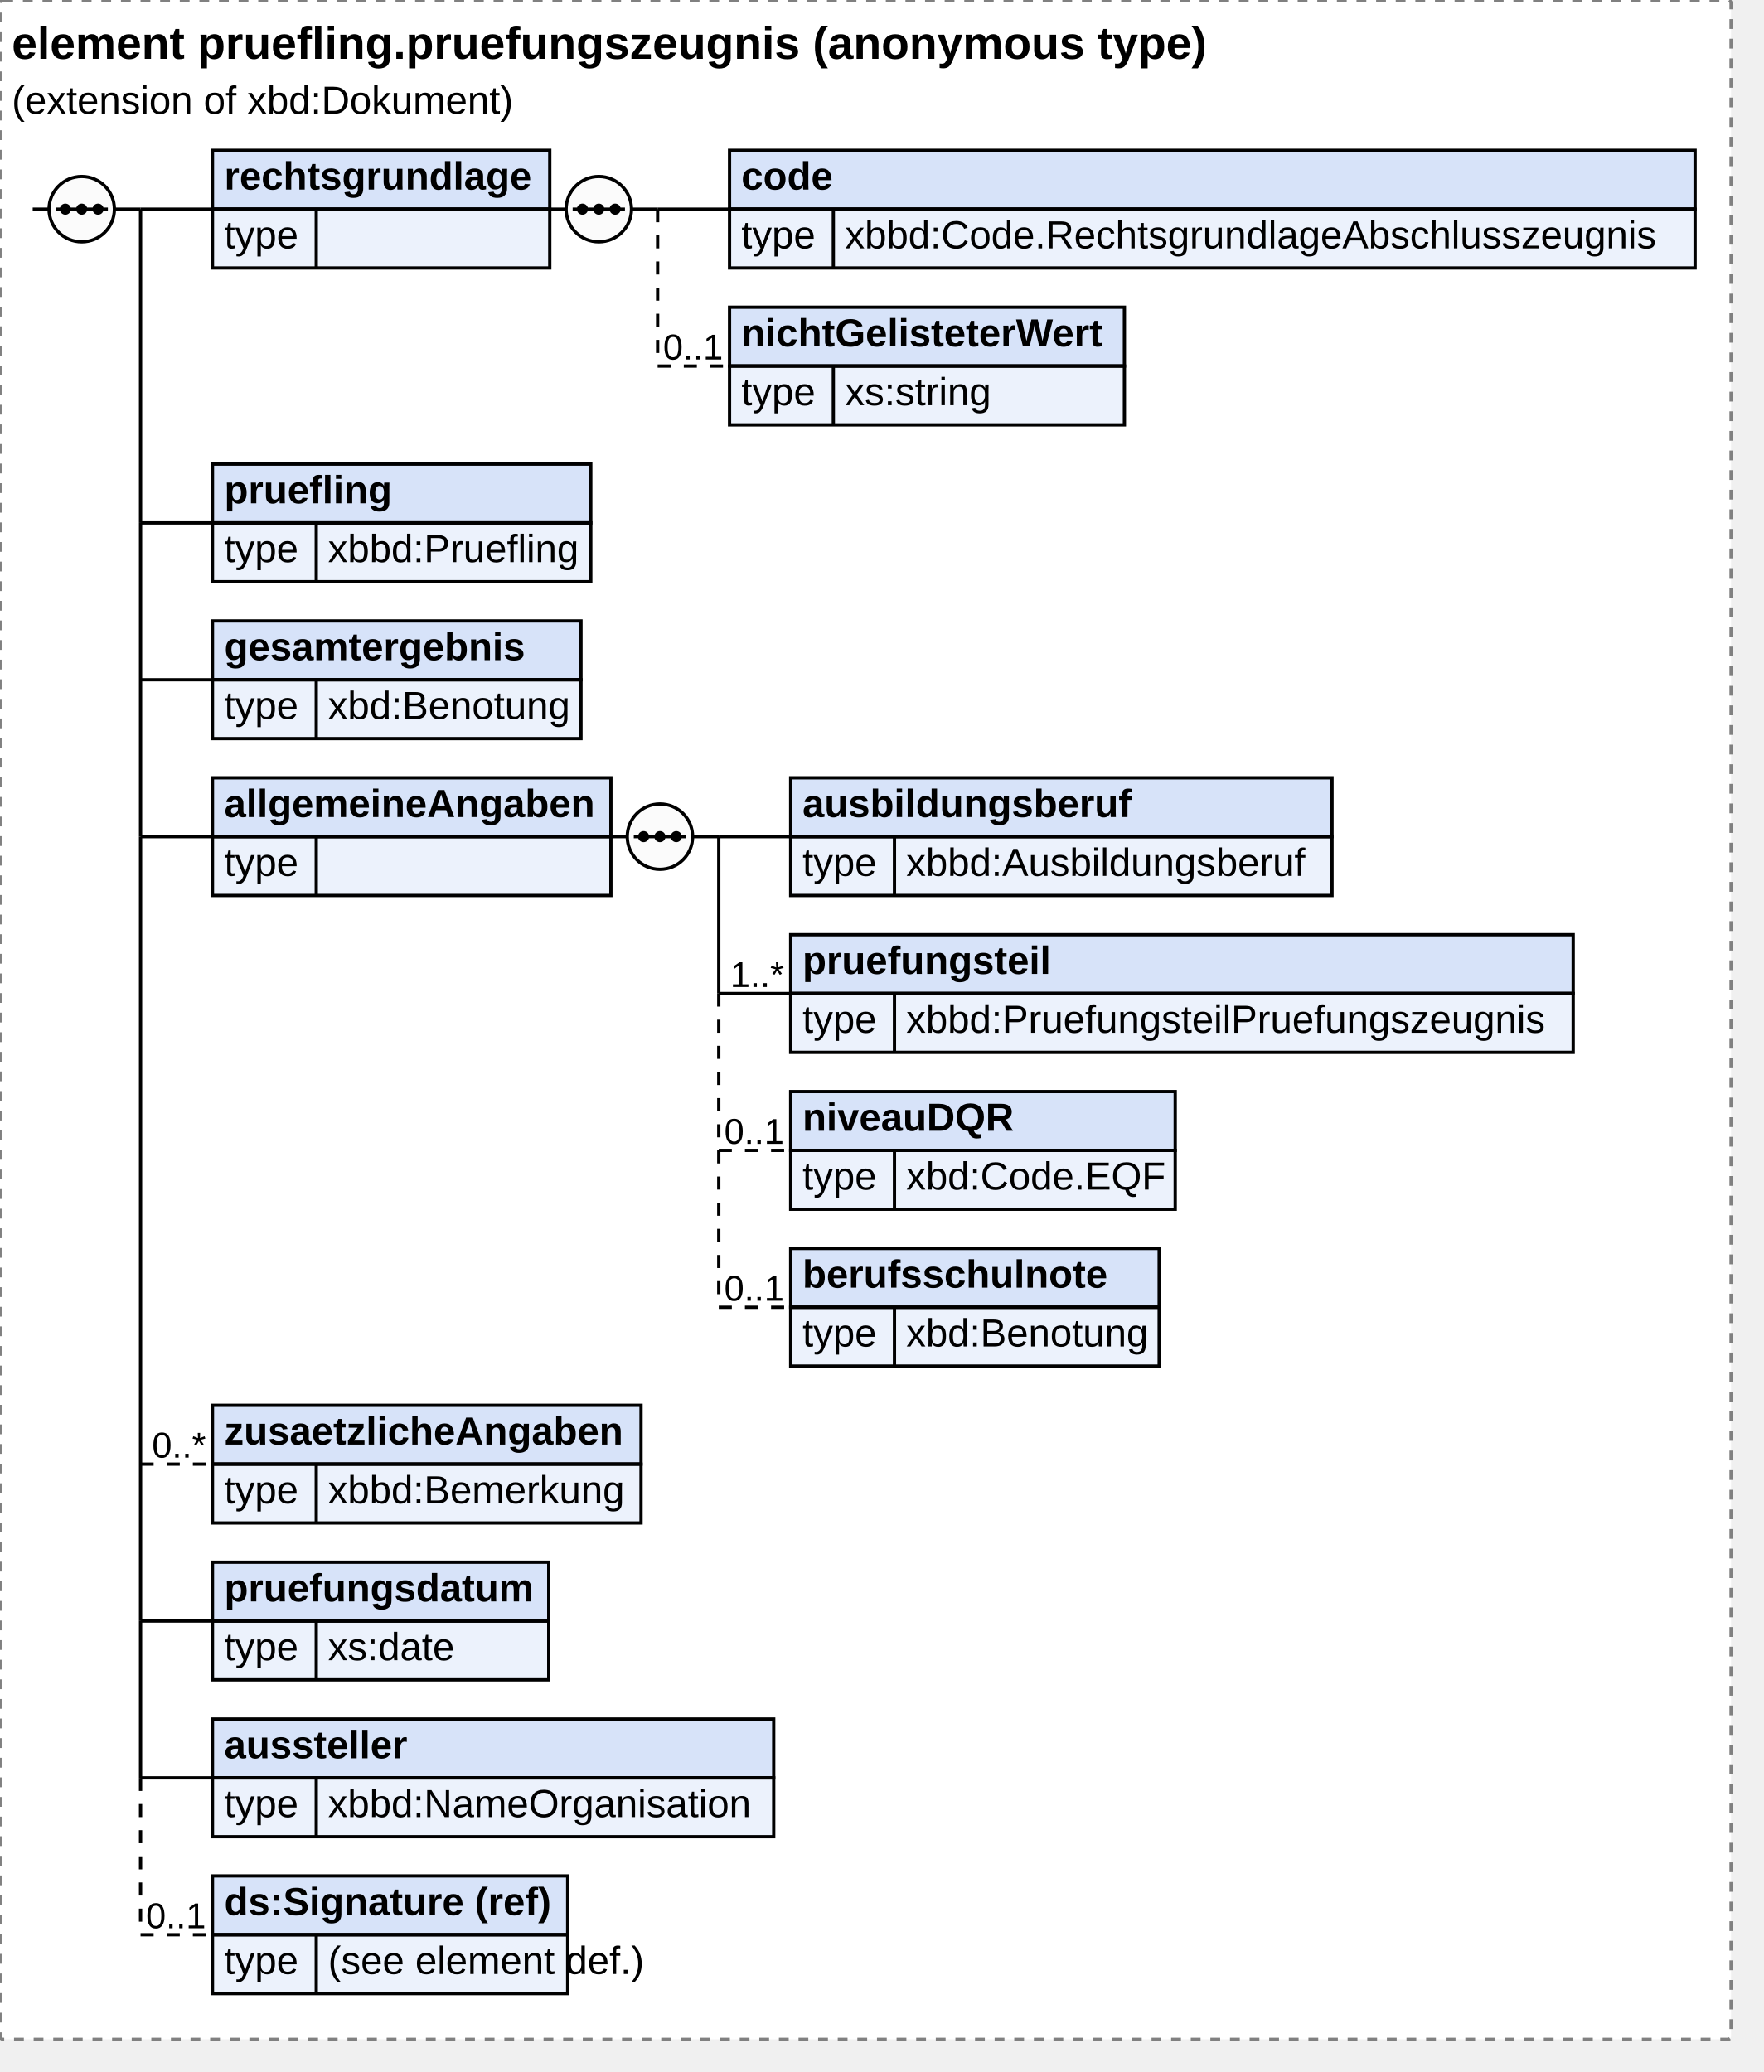
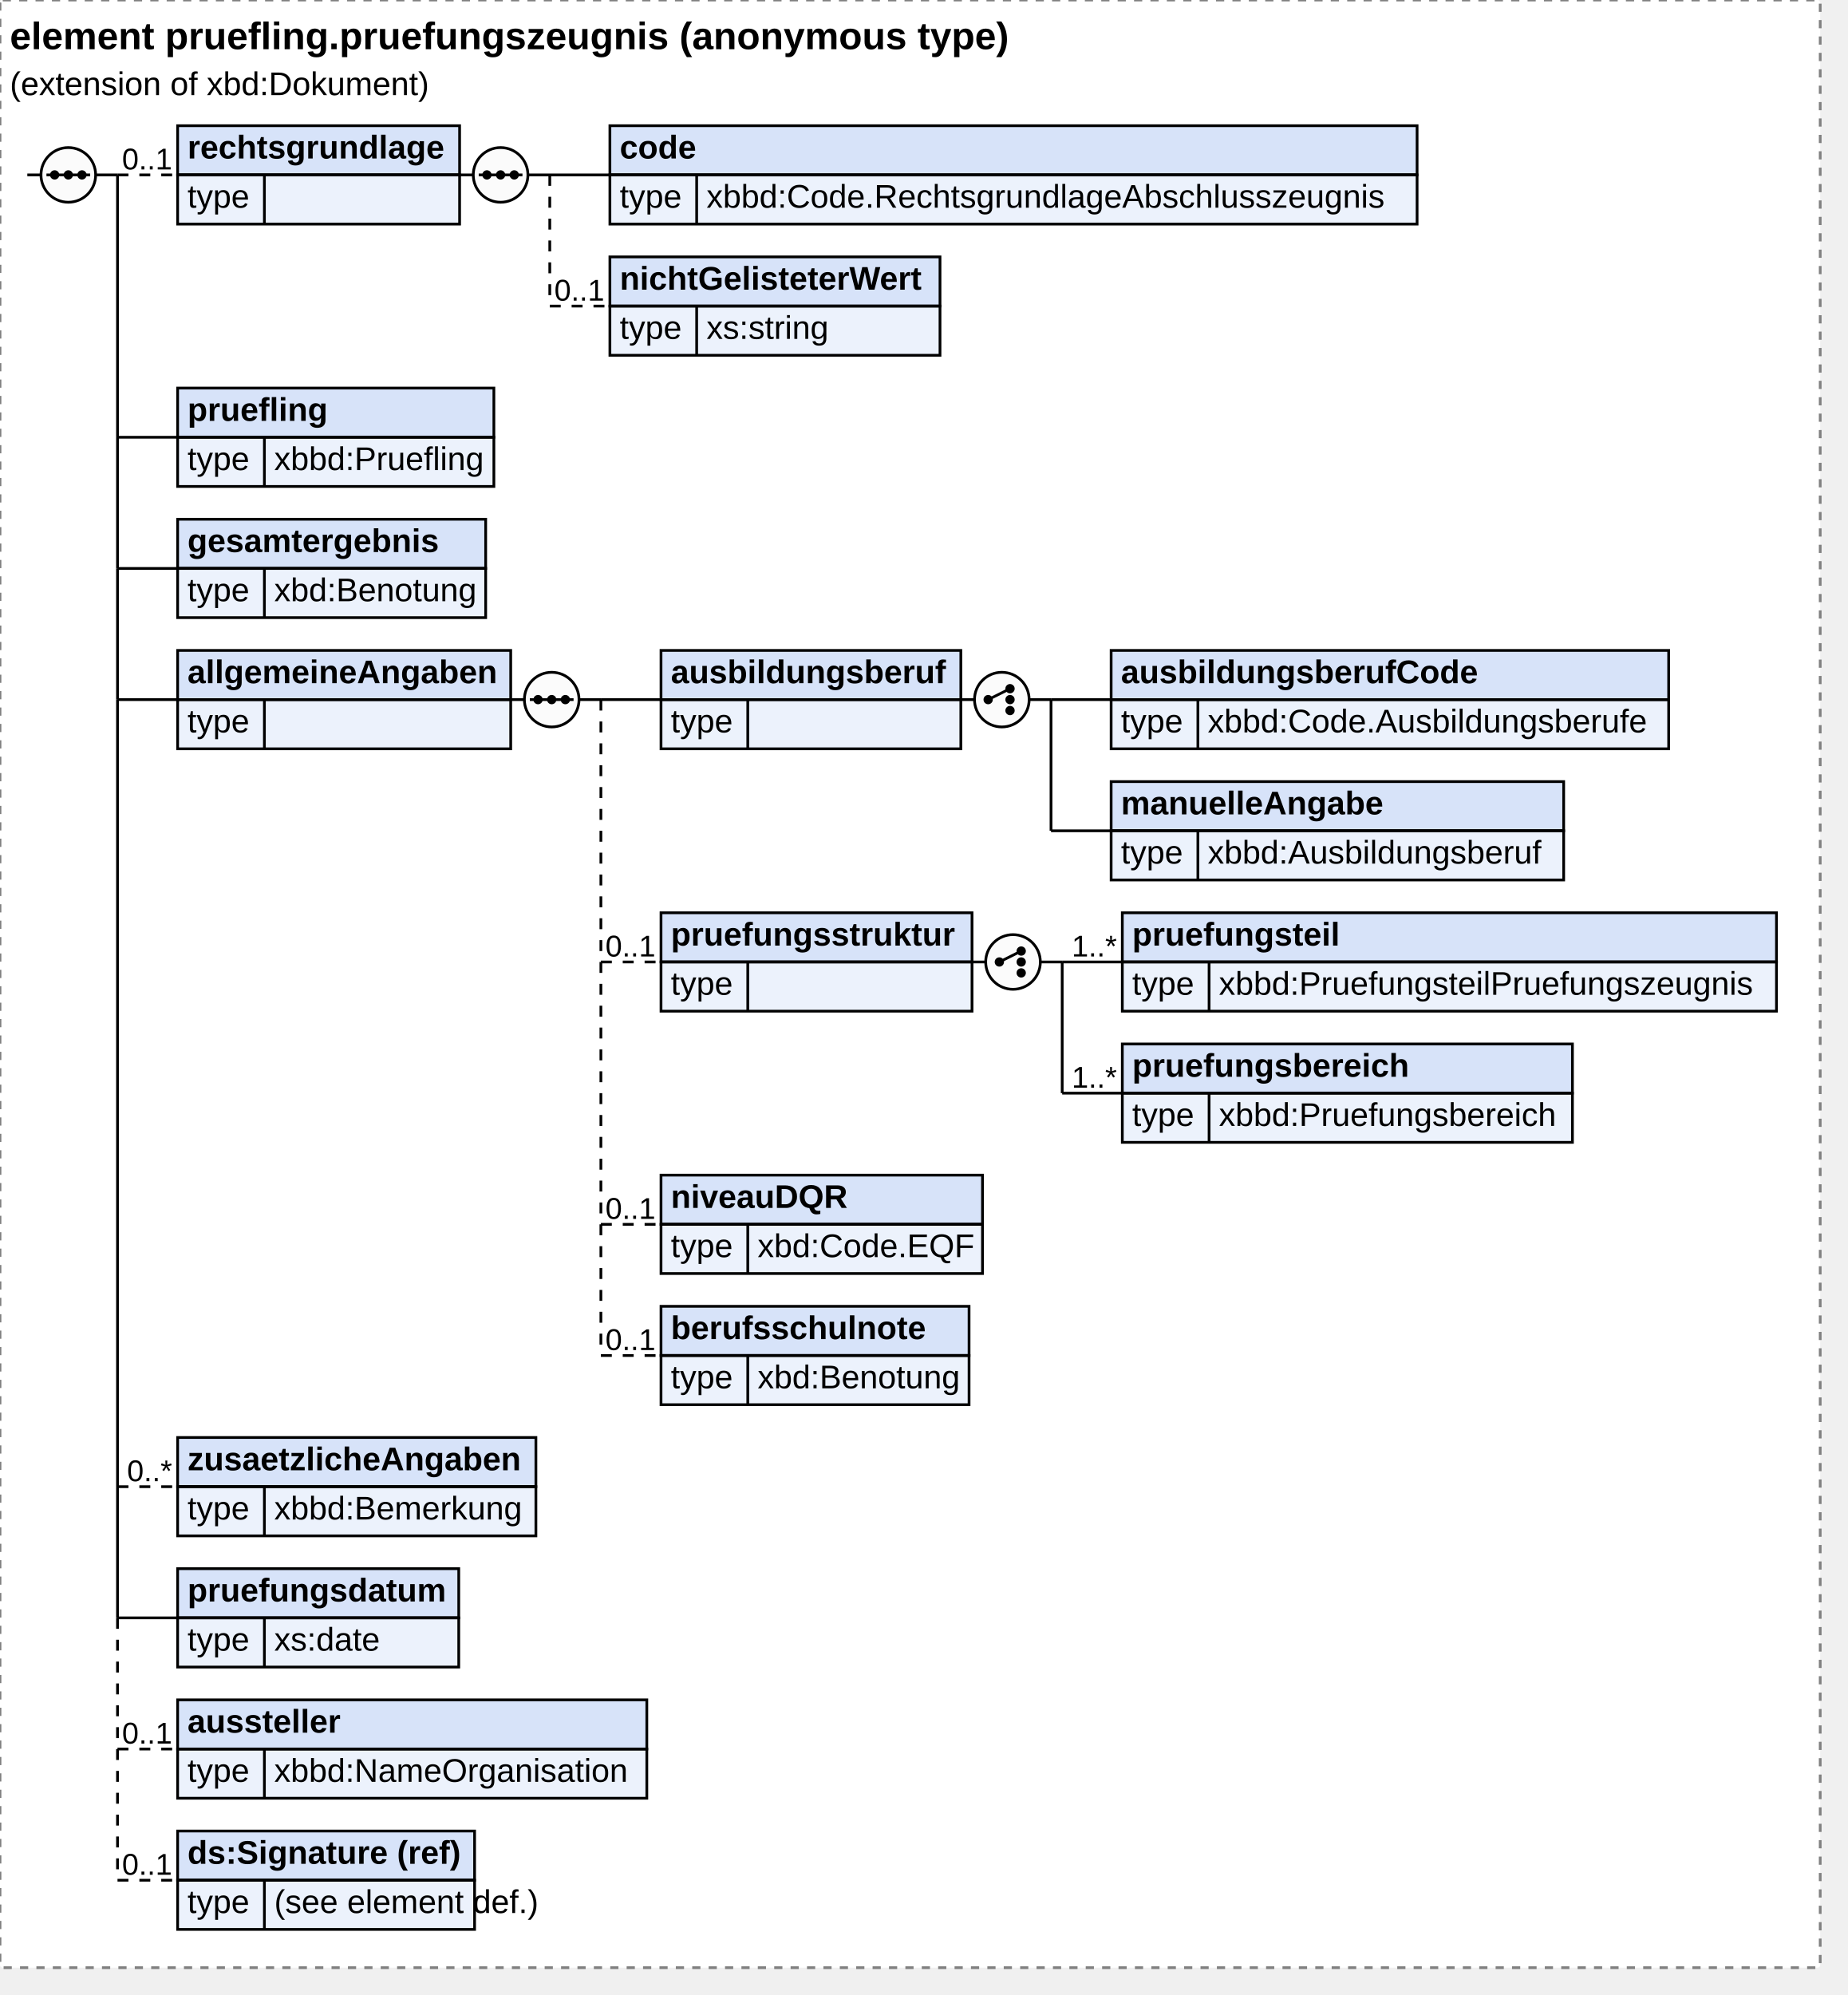
- <svg xmlns="http://www.w3.org/2000/svg" width="539.581" height="634">
+ <svg xmlns="http://www.w3.org/2000/svg" width="676.1" height="730">
  <defs>
    <style type="text/css">
                        text {
                            font-family: 'Arial';
                            fill: black;
                        }
                        text.at {
                            font-family: 'Arial';
                            fill: rgb(242, 152, 0);
                        }
                        line {
                            stroke: black;
                        }
                        line.type-structure {
                            stroke: black;
                        }
                        line.type-structure-optional {
                            stroke: black;
                            stroke-dasharray: 4, 4;
                        }
                        rect.attribute-upper {
                            stroke: black;
                            fill: rgb(255, 239, 211);
                        }
                        rect.element-upper {
                            stroke: black;
                            fill: rgb(215, 227, 249);
                        }
                        rect.element-lower {
                            stroke: black;
                            fill: rgb(236, 242, 252);
                        }
                        a text {
                            fill: black;
                        } 
                    </style>
  </defs>
-   <rect width="529.581" height="624" stroke-dasharray="3,3" rx="1" ry="1" style="stroke: grey;fill: white;" />
+   <rect width="666.1" height="720" stroke-dasharray="3,3" rx="1" ry="1" style="stroke: grey;fill: white;" />
  <text font-size="14" x="3.6" y="18" font-weight="bold">element pruefling.pruefungszeugnis (anonymous type)</text>
  <text font-size="12" x="3.6" y="34.8"> (extension of xbd:Dokument)</text>
  <g transform="translate(10,46)">
    <g transform="translate(55,0)">
      <rect width="103.191" height="18" class="element-upper" />
      <rect width="103.191" height="18" y="18" class="element-lower" />
      <text font-size="12" x="3.6" y="12" font-weight="bold">rechtsgrundlage</text>
      <line x1="0" y1="18" x2="103.191" y2="18" />
      <text font-size="12" fill="grey" x="3.6" y="30">type</text>
      <line x1="31.753" y1="18" x2="31.753" y2="36" />
      <g transform="translate(103.1906,0)">
        <g transform="translate(55,0)">
          <rect width="295.391" height="18" class="element-upper" />
          <rect width="295.391" height="18" y="18" class="element-lower" />
          <text font-size="12" x="3.6" y="12" font-weight="bold">code</text>
          <line x1="0" y1="18" x2="295.391" y2="18" />
          <text font-size="12" fill="grey" x="3.6" y="30">type</text>
          <line x1="31.753" y1="18" x2="31.753" y2="36" />
          <text font-size="12" x="35.353" y="30">xbbd:Code.RechtsgrundlageAbschlusszeugnis</text>
          <g transform="translate(295.3906,0)" />
        </g>
        <line x1="33" y1="18" x2="55" y2="18" class="type-structure-required" />
        <text font-size="11" fill="black" x="53" y="16" text-anchor="end" />
        <line x1="33" y1="18" x2="33" y2="18" class="type-structure-required" />
        <g transform="translate(55,48)">
          <rect width="120.8" height="18" class="element-upper" />
          <rect width="120.8" height="18" y="18" class="element-lower" />
          <text font-size="12" x="3.6" y="12" font-weight="bold">nichtGelisteterWert</text>
          <line x1="0" y1="18" x2="120.8" y2="18" />
          <text font-size="12" fill="grey" x="3.6" y="30">type</text>
          <line x1="31.753" y1="18" x2="31.753" y2="36" />
          <text font-size="12" x="35.353" y="30">xs:string</text>
          <g transform="translate(120.8,0)" />
        </g>
        <line x1="33" y1="66" x2="55" y2="66" class="type-structure-optional" />
        <text font-size="11" fill="black" x="53" y="64" text-anchor="end">0..1</text>
        <line x1="33" y1="18" x2="33" y2="66" class="type-structure-optional" />
        <circle cx="15" cy="18" r="10" stroke="black" fill="rgb(251, 251, 251)" />
        <line x1="0" y1="18" x2="5" y2="18" class="type-structure-required" />
        <line x1="25" y1="18" x2="33" y2="18" class="type-structure-required" />
        <circle cx="10" cy="18" r="1.2" stroke="black" fill="black" />
        <circle cx="15" cy="18" r="1.2" stroke="black" fill="black" />
        <circle cx="20" cy="18" r="1.2" stroke="black" fill="black" />
        <line x1="7" y1="18" x2="23" y2="18" />
      </g>
    </g>
-     <line x1="33" y1="18" x2="55" y2="18" class="type-structure-required" />
-     <text font-size="11" fill="black" x="53" y="16" text-anchor="end" />
+     <line x1="33" y1="18" x2="55" y2="18" class="type-structure-optional" />
+     <text font-size="11" fill="black" x="53" y="16" text-anchor="end">0..1</text>
    <line x1="33" y1="18" x2="33" y2="18" class="type-structure-required" />
    <g transform="translate(55,96)">
      <rect width="115.734" height="18" class="element-upper" />
      <rect width="115.734" height="18" y="18" class="element-lower" />
      <text font-size="12" x="3.6" y="12" font-weight="bold">pruefling</text>
      <line x1="0" y1="18" x2="115.734" y2="18" />
      <text font-size="12" fill="grey" x="3.6" y="30">type</text>
      <line x1="31.753" y1="18" x2="31.753" y2="36" />
      <text font-size="12" x="35.353" y="30">xbbd:Pruefling</text>
      <g transform="translate(115.7344,0)" />
    </g>
    <line x1="33" y1="114" x2="55" y2="114" class="type-structure-required" />
    <text font-size="11" fill="black" x="53" y="112" text-anchor="end" />
    <line x1="33" y1="18" x2="33" y2="114" class="type-structure-required" />
    <g transform="translate(55,144)">
      <rect width="112.734" height="18" class="element-upper" />
      <rect width="112.734" height="18" y="18" class="element-lower" />
      <text font-size="12" x="3.6" y="12" font-weight="bold">gesamtergebnis</text>
      <line x1="0" y1="18" x2="112.734" y2="18" />
      <text font-size="12" fill="grey" x="3.6" y="30">type</text>
      <line x1="31.753" y1="18" x2="31.753" y2="36" />
      <text font-size="12" x="35.353" y="30">xbd:Benotung</text>
      <g transform="translate(112.7344,0)" />
    </g>
    <line x1="33" y1="162" x2="55" y2="162" class="type-structure-required" />
    <text font-size="11" fill="black" x="53" y="160" text-anchor="end" />
    <line x1="33" y1="114" x2="33" y2="162" class="type-structure-required" />
    <g transform="translate(55,192)">
      <rect width="121.894" height="18" class="element-upper" />
      <rect width="121.894" height="18" y="18" class="element-lower" />
      <text font-size="12" x="3.6" y="12" font-weight="bold">allgemeineAngaben</text>
      <line x1="0" y1="18" x2="121.894" y2="18" />
      <text font-size="12" fill="grey" x="3.6" y="30">type</text>
      <line x1="31.753" y1="18" x2="31.753" y2="36" />
      <g transform="translate(121.8937,0)">
        <g transform="translate(55,0)">
-           <rect width="165.609" height="18" class="element-upper" />
-           <rect width="165.609" height="18" y="18" class="element-lower" />
+           <rect width="109.722" height="18" class="element-upper" />
+           <rect width="109.722" height="18" y="18" class="element-lower" />
          <text font-size="12" x="3.6" y="12" font-weight="bold">ausbildungsberuf</text>
-           <line x1="0" y1="18" x2="165.609" y2="18" />
-           <text font-size="12" fill="grey" x="3.6" y="30">type</text>
-           <line x1="31.753" y1="18" x2="31.753" y2="36" />
-           <text font-size="12" x="35.353" y="30">xbbd:Ausbildungsberuf</text>
-           <g transform="translate(165.6094,0)" />
+           <line x1="0" y1="18" x2="109.722" y2="18" />
+           <text font-size="12" fill="grey" x="3.6" y="30">type</text>
+           <line x1="31.753" y1="18" x2="31.753" y2="36" />
+           <g transform="translate(109.7219,0)">
+             <g transform="translate(55,0)">
+               <rect width="204.031" height="18" class="element-upper" />
+               <rect width="204.031" height="18" y="18" class="element-lower" />
+               <text font-size="12" x="3.6" y="12" font-weight="bold">ausbildungsberufCode</text>
+               <line x1="0" y1="18" x2="204.031" y2="18" />
+               <text font-size="12" fill="grey" x="3.6" y="30">type</text>
+               <line x1="31.753" y1="18" x2="31.753" y2="36" />
+               <text font-size="12" x="35.353" y="30">xbbd:Code.Ausbildungsberufe</text>
+               <g transform="translate(204.0312,0)" />
+             </g>
+             <line x1="33" y1="18" x2="55" y2="18" class="type-structure-required" />
+             <text font-size="11" fill="black" x="53" y="16" text-anchor="end" />
+             <line x1="33" y1="18" x2="33" y2="18" class="type-structure-required" />
+             <g transform="translate(55,48)">
+               <rect width="165.609" height="18" class="element-upper" />
+               <rect width="165.609" height="18" y="18" class="element-lower" />
+               <text font-size="12" x="3.6" y="12" font-weight="bold">manuelleAngabe</text>
+               <line x1="0" y1="18" x2="165.609" y2="18" />
+               <text font-size="12" fill="grey" x="3.6" y="30">type</text>
+               <line x1="31.753" y1="18" x2="31.753" y2="36" />
+               <text font-size="12" x="35.353" y="30">xbbd:Ausbildungsberuf</text>
+               <g transform="translate(165.6094,0)" />
+             </g>
+             <line x1="33" y1="66" x2="55" y2="66" class="type-structure-required" />
+             <text font-size="11" fill="black" x="53" y="64" text-anchor="end" />
+             <line x1="33" y1="18" x2="33" y2="66" class="type-structure-required" />
+             <circle cx="15" cy="18" r="10" stroke="black" fill="rgb(251, 251, 251)" />
+             <line x1="0" y1="18" x2="5" y2="18" class="type-structure-required" />
+             <line x1="25" y1="18" x2="33" y2="18" class="type-structure-required" />
+             <circle cx="10" cy="18" r="1.2" stroke="black" fill="black" />
+             <circle cx="18" cy="14" r="1.2" stroke="black" fill="black" />
+             <circle cx="18" cy="18" r="1.2" stroke="black" fill="black" />
+             <circle cx="18" cy="22" r="1.2" stroke="black" fill="black" />
+             <line x1="10" y1="18" x2="18" y2="14" />
+           </g>
        </g>
        <line x1="33" y1="18" x2="55" y2="18" class="type-structure-required" />
        <text font-size="11" fill="black" x="53" y="16" text-anchor="end" />
        <line x1="33" y1="18" x2="33" y2="18" class="type-structure-required" />
-         <g transform="translate(55,48)">
-           <rect width="239.391" height="18" class="element-upper" />
-           <rect width="239.391" height="18" y="18" class="element-lower" />
-           <text font-size="12" x="3.6" y="12" font-weight="bold">pruefungsteil</text>
-           <line x1="0" y1="18" x2="239.391" y2="18" />
-           <text font-size="12" fill="grey" x="3.6" y="30">type</text>
-           <line x1="31.753" y1="18" x2="31.753" y2="36" />
-           <text font-size="12" x="35.353" y="30">xbbd:PruefungsteilPruefungszeugnis</text>
-           <g transform="translate(239.3906,0)" />
-         </g>
-         <line x1="33" y1="66" x2="55" y2="66" class="type-structure-required" />
-         <text font-size="11" fill="black" x="53" y="64" text-anchor="end">1..*</text>
-         <line x1="33" y1="18" x2="33" y2="66" class="type-structure-required" />
        <g transform="translate(55,96)">
+           <rect width="113.816" height="18" class="element-upper" />
+           <rect width="113.816" height="18" y="18" class="element-lower" />
+           <text font-size="12" x="3.6" y="12" font-weight="bold">pruefungsstruktur</text>
+           <line x1="0" y1="18" x2="113.816" y2="18" />
+           <text font-size="12" fill="grey" x="3.6" y="30">type</text>
+           <line x1="31.753" y1="18" x2="31.753" y2="36" />
+           <g transform="translate(113.8156,0)">
+             <g transform="translate(55,0)">
+               <rect width="239.391" height="18" class="element-upper" />
+               <rect width="239.391" height="18" y="18" class="element-lower" />
+               <text font-size="12" x="3.6" y="12" font-weight="bold">pruefungsteil</text>
+               <line x1="0" y1="18" x2="239.391" y2="18" />
+               <text font-size="12" fill="grey" x="3.6" y="30">type</text>
+               <line x1="31.753" y1="18" x2="31.753" y2="36" />
+               <text font-size="12" x="35.353" y="30">xbbd:PruefungsteilPruefungszeugnis</text>
+               <g transform="translate(239.3906,0)" />
+             </g>
+             <line x1="33" y1="18" x2="55" y2="18" class="type-structure-required" />
+             <text font-size="11" fill="black" x="53" y="16" text-anchor="end">1..*</text>
+             <line x1="33" y1="18" x2="33" y2="18" class="type-structure-required" />
+             <g transform="translate(55,48)">
+               <rect width="164.719" height="18" class="element-upper" />
+               <rect width="164.719" height="18" y="18" class="element-lower" />
+               <text font-size="12" x="3.6" y="12" font-weight="bold">pruefungsbereich</text>
+               <line x1="0" y1="18" x2="164.719" y2="18" />
+               <text font-size="12" fill="grey" x="3.6" y="30">type</text>
+               <line x1="31.753" y1="18" x2="31.753" y2="36" />
+               <text font-size="12" x="35.353" y="30">xbbd:Pruefungsbereich</text>
+               <g transform="translate(164.7188,0)" />
+             </g>
+             <line x1="33" y1="66" x2="55" y2="66" class="type-structure-required" />
+             <text font-size="11" fill="black" x="53" y="64" text-anchor="end">1..*</text>
+             <line x1="33" y1="18" x2="33" y2="66" class="type-structure-required" />
+             <circle cx="15" cy="18" r="10" stroke="black" fill="rgb(251, 251, 251)" />
+             <line x1="0" y1="18" x2="5" y2="18" class="type-structure-required" />
+             <line x1="25" y1="18" x2="33" y2="18" class="type-structure-required" />
+             <circle cx="10" cy="18" r="1.2" stroke="black" fill="black" />
+             <circle cx="18" cy="14" r="1.2" stroke="black" fill="black" />
+             <circle cx="18" cy="18" r="1.2" stroke="black" fill="black" />
+             <circle cx="18" cy="22" r="1.2" stroke="black" fill="black" />
+             <line x1="10" y1="18" x2="18" y2="14" />
+           </g>
+         </g>
+         <line x1="33" y1="114" x2="55" y2="114" class="type-structure-optional" />
+         <text font-size="11" fill="black" x="53" y="112" text-anchor="end">0..1</text>
+         <line x1="33" y1="18" x2="33" y2="114" class="type-structure-optional" />
+         <g transform="translate(55,192)">
          <rect width="117.641" height="18" class="element-upper" />
          <rect width="117.641" height="18" y="18" class="element-lower" />
          <text font-size="12" x="3.6" y="12" font-weight="bold">niveauDQR</text>
          <line x1="0" y1="18" x2="117.641" y2="18" />
          <text font-size="12" fill="grey" x="3.6" y="30">type</text>
          <line x1="31.753" y1="18" x2="31.753" y2="36" />
          <text font-size="12" x="35.353" y="30">xbd:Code.EQF</text>
          <g transform="translate(117.6406,0)" />
        </g>
-         <line x1="33" y1="114" x2="55" y2="114" class="type-structure-optional" />
-         <text font-size="11" fill="black" x="53" y="112" text-anchor="end">0..1</text>
-         <line x1="33" y1="66" x2="33" y2="114" class="type-structure-optional" />
-         <g transform="translate(55,144)">
+         <line x1="33" y1="210" x2="55" y2="210" class="type-structure-optional" />
+         <text font-size="11" fill="black" x="53" y="208" text-anchor="end">0..1</text>
+         <line x1="33" y1="114" x2="33" y2="210" class="type-structure-optional" />
+         <g transform="translate(55,240)">
          <rect width="112.734" height="18" class="element-upper" />
          <rect width="112.734" height="18" y="18" class="element-lower" />
          <text font-size="12" x="3.6" y="12" font-weight="bold">berufsschulnote</text>
          <line x1="0" y1="18" x2="112.734" y2="18" />
          <text font-size="12" fill="grey" x="3.6" y="30">type</text>
          <line x1="31.753" y1="18" x2="31.753" y2="36" />
          <text font-size="12" x="35.353" y="30">xbd:Benotung</text>
          <g transform="translate(112.7344,0)" />
        </g>
-         <line x1="33" y1="162" x2="55" y2="162" class="type-structure-optional" />
-         <text font-size="11" fill="black" x="53" y="160" text-anchor="end">0..1</text>
-         <line x1="33" y1="114" x2="33" y2="162" class="type-structure-optional" />
+         <line x1="33" y1="258" x2="55" y2="258" class="type-structure-optional" />
+         <text font-size="11" fill="black" x="53" y="256" text-anchor="end">0..1</text>
+         <line x1="33" y1="210" x2="33" y2="258" class="type-structure-optional" />
        <circle cx="15" cy="18" r="10" stroke="black" fill="rgb(251, 251, 251)" />
        <line x1="0" y1="18" x2="5" y2="18" class="type-structure-required" />
        <line x1="25" y1="18" x2="33" y2="18" class="type-structure-required" />
        <circle cx="10" cy="18" r="1.2" stroke="black" fill="black" />
        <circle cx="15" cy="18" r="1.2" stroke="black" fill="black" />
        <circle cx="20" cy="18" r="1.2" stroke="black" fill="black" />
        <line x1="7" y1="18" x2="23" y2="18" />
      </g>
    </g>
    <line x1="33" y1="210" x2="55" y2="210" class="type-structure-required" />
    <text font-size="11" fill="black" x="53" y="208" text-anchor="end" />
    <line x1="33" y1="162" x2="33" y2="210" class="type-structure-required" />
-     <g transform="translate(55,384)">
+     <g transform="translate(55,480)">
      <rect width="131.112" height="18" class="element-upper" />
      <rect width="131.112" height="18" y="18" class="element-lower" />
      <text font-size="12" x="3.6" y="12" font-weight="bold">zusaetzlicheAngaben</text>
      <line x1="0" y1="18" x2="131.112" y2="18" />
      <text font-size="12" fill="grey" x="3.6" y="30">type</text>
      <line x1="31.753" y1="18" x2="31.753" y2="36" />
      <text font-size="12" x="35.353" y="30">xbbd:Bemerkung</text>
      <g transform="translate(131.1125,0)" />
    </g>
-     <line x1="33" y1="402" x2="55" y2="402" class="type-structure-optional" />
-     <text font-size="11" fill="black" x="53" y="400" text-anchor="end">0..*</text>
-     <line x1="33" y1="210" x2="33" y2="402" class="type-structure-required" />
-     <g transform="translate(55,432)">
+     <line x1="33" y1="498" x2="55" y2="498" class="type-structure-optional" />
+     <text font-size="11" fill="black" x="53" y="496" text-anchor="end">0..*</text>
+     <line x1="33" y1="210" x2="33" y2="498" class="type-structure-required" />
+     <g transform="translate(55,528)">
      <rect width="102.878" height="18" class="element-upper" />
      <rect width="102.878" height="18" y="18" class="element-lower" />
      <text font-size="12" x="3.6" y="12" font-weight="bold">pruefungsdatum</text>
      <line x1="0" y1="18" x2="102.878" y2="18" />
      <text font-size="12" fill="grey" x="3.6" y="30">type</text>
      <line x1="31.753" y1="18" x2="31.753" y2="36" />
      <text font-size="12" x="35.353" y="30">xs:date</text>
      <g transform="translate(102.8781,0)" />
    </g>
-     <line x1="33" y1="450" x2="55" y2="450" class="type-structure-required" />
-     <text font-size="11" fill="black" x="53" y="448" text-anchor="end" />
-     <line x1="33" y1="402" x2="33" y2="450" class="type-structure-required" />
-     <g transform="translate(55,480)">
+     <line x1="33" y1="546" x2="55" y2="546" class="type-structure-required" />
+     <text font-size="11" fill="black" x="53" y="544" text-anchor="end" />
+     <line x1="33" y1="498" x2="33" y2="546" class="type-structure-required" />
+     <g transform="translate(55,576)">
      <rect width="171.703" height="18" class="element-upper" />
      <rect width="171.703" height="18" y="18" class="element-lower" />
      <text font-size="12" x="3.6" y="12" font-weight="bold">aussteller</text>
      <line x1="0" y1="18" x2="171.703" y2="18" />
      <text font-size="12" fill="grey" x="3.6" y="30">type</text>
      <line x1="31.753" y1="18" x2="31.753" y2="36" />
      <text font-size="12" x="35.353" y="30">xbbd:NameOrganisation</text>
      <g transform="translate(171.7031,0)" />
    </g>
-     <line x1="33" y1="498" x2="55" y2="498" class="type-structure-required" />
-     <text font-size="11" fill="black" x="53" y="496" text-anchor="end" />
-     <line x1="33" y1="450" x2="33" y2="498" class="type-structure-required" />
-     <g transform="translate(55,528)">
+     <line x1="33" y1="594" x2="55" y2="594" class="type-structure-optional" />
+     <text font-size="11" fill="black" x="53" y="592" text-anchor="end">0..1</text>
+     <line x1="33" y1="546" x2="33" y2="594" class="type-structure-optional" />
+     <g transform="translate(55,624)">
      <rect width="108.675" height="18" class="element-upper" />
      <rect width="108.675" height="18" y="18" class="element-lower" />
      <text font-size="12" x="3.6" y="12" font-weight="bold">ds:Signature (ref)</text>
      <line x1="0" y1="18" x2="108.675" y2="18" />
      <text font-size="12" fill="grey" x="3.6" y="30">type</text>
      <line x1="31.753" y1="18" x2="31.753" y2="36" />
      <text font-size="12" x="35.353" y="30">(see element def.)</text>
      <g transform="translate(108.675,0)" />
    </g>
-     <line x1="33" y1="546" x2="55" y2="546" class="type-structure-optional" />
-     <text font-size="11" fill="black" x="53" y="544" text-anchor="end">0..1</text>
-     <line x1="33" y1="498" x2="33" y2="546" class="type-structure-optional" />
+     <line x1="33" y1="642" x2="55" y2="642" class="type-structure-optional" />
+     <text font-size="11" fill="black" x="53" y="640" text-anchor="end">0..1</text>
+     <line x1="33" y1="594" x2="33" y2="642" class="type-structure-optional" />
    <circle cx="15" cy="18" r="10" stroke="black" fill="rgb(251, 251, 251)" />
    <line x1="0" y1="18" x2="5" y2="18" class="type-structure-required" />
    <line x1="25" y1="18" x2="33" y2="18" class="type-structure-required" />
    <circle cx="10" cy="18" r="1.2" stroke="black" fill="black" />
    <circle cx="15" cy="18" r="1.2" stroke="black" fill="black" />
    <circle cx="20" cy="18" r="1.2" stroke="black" fill="black" />
    <line x1="7" y1="18" x2="23" y2="18" />
  </g>
</svg>
